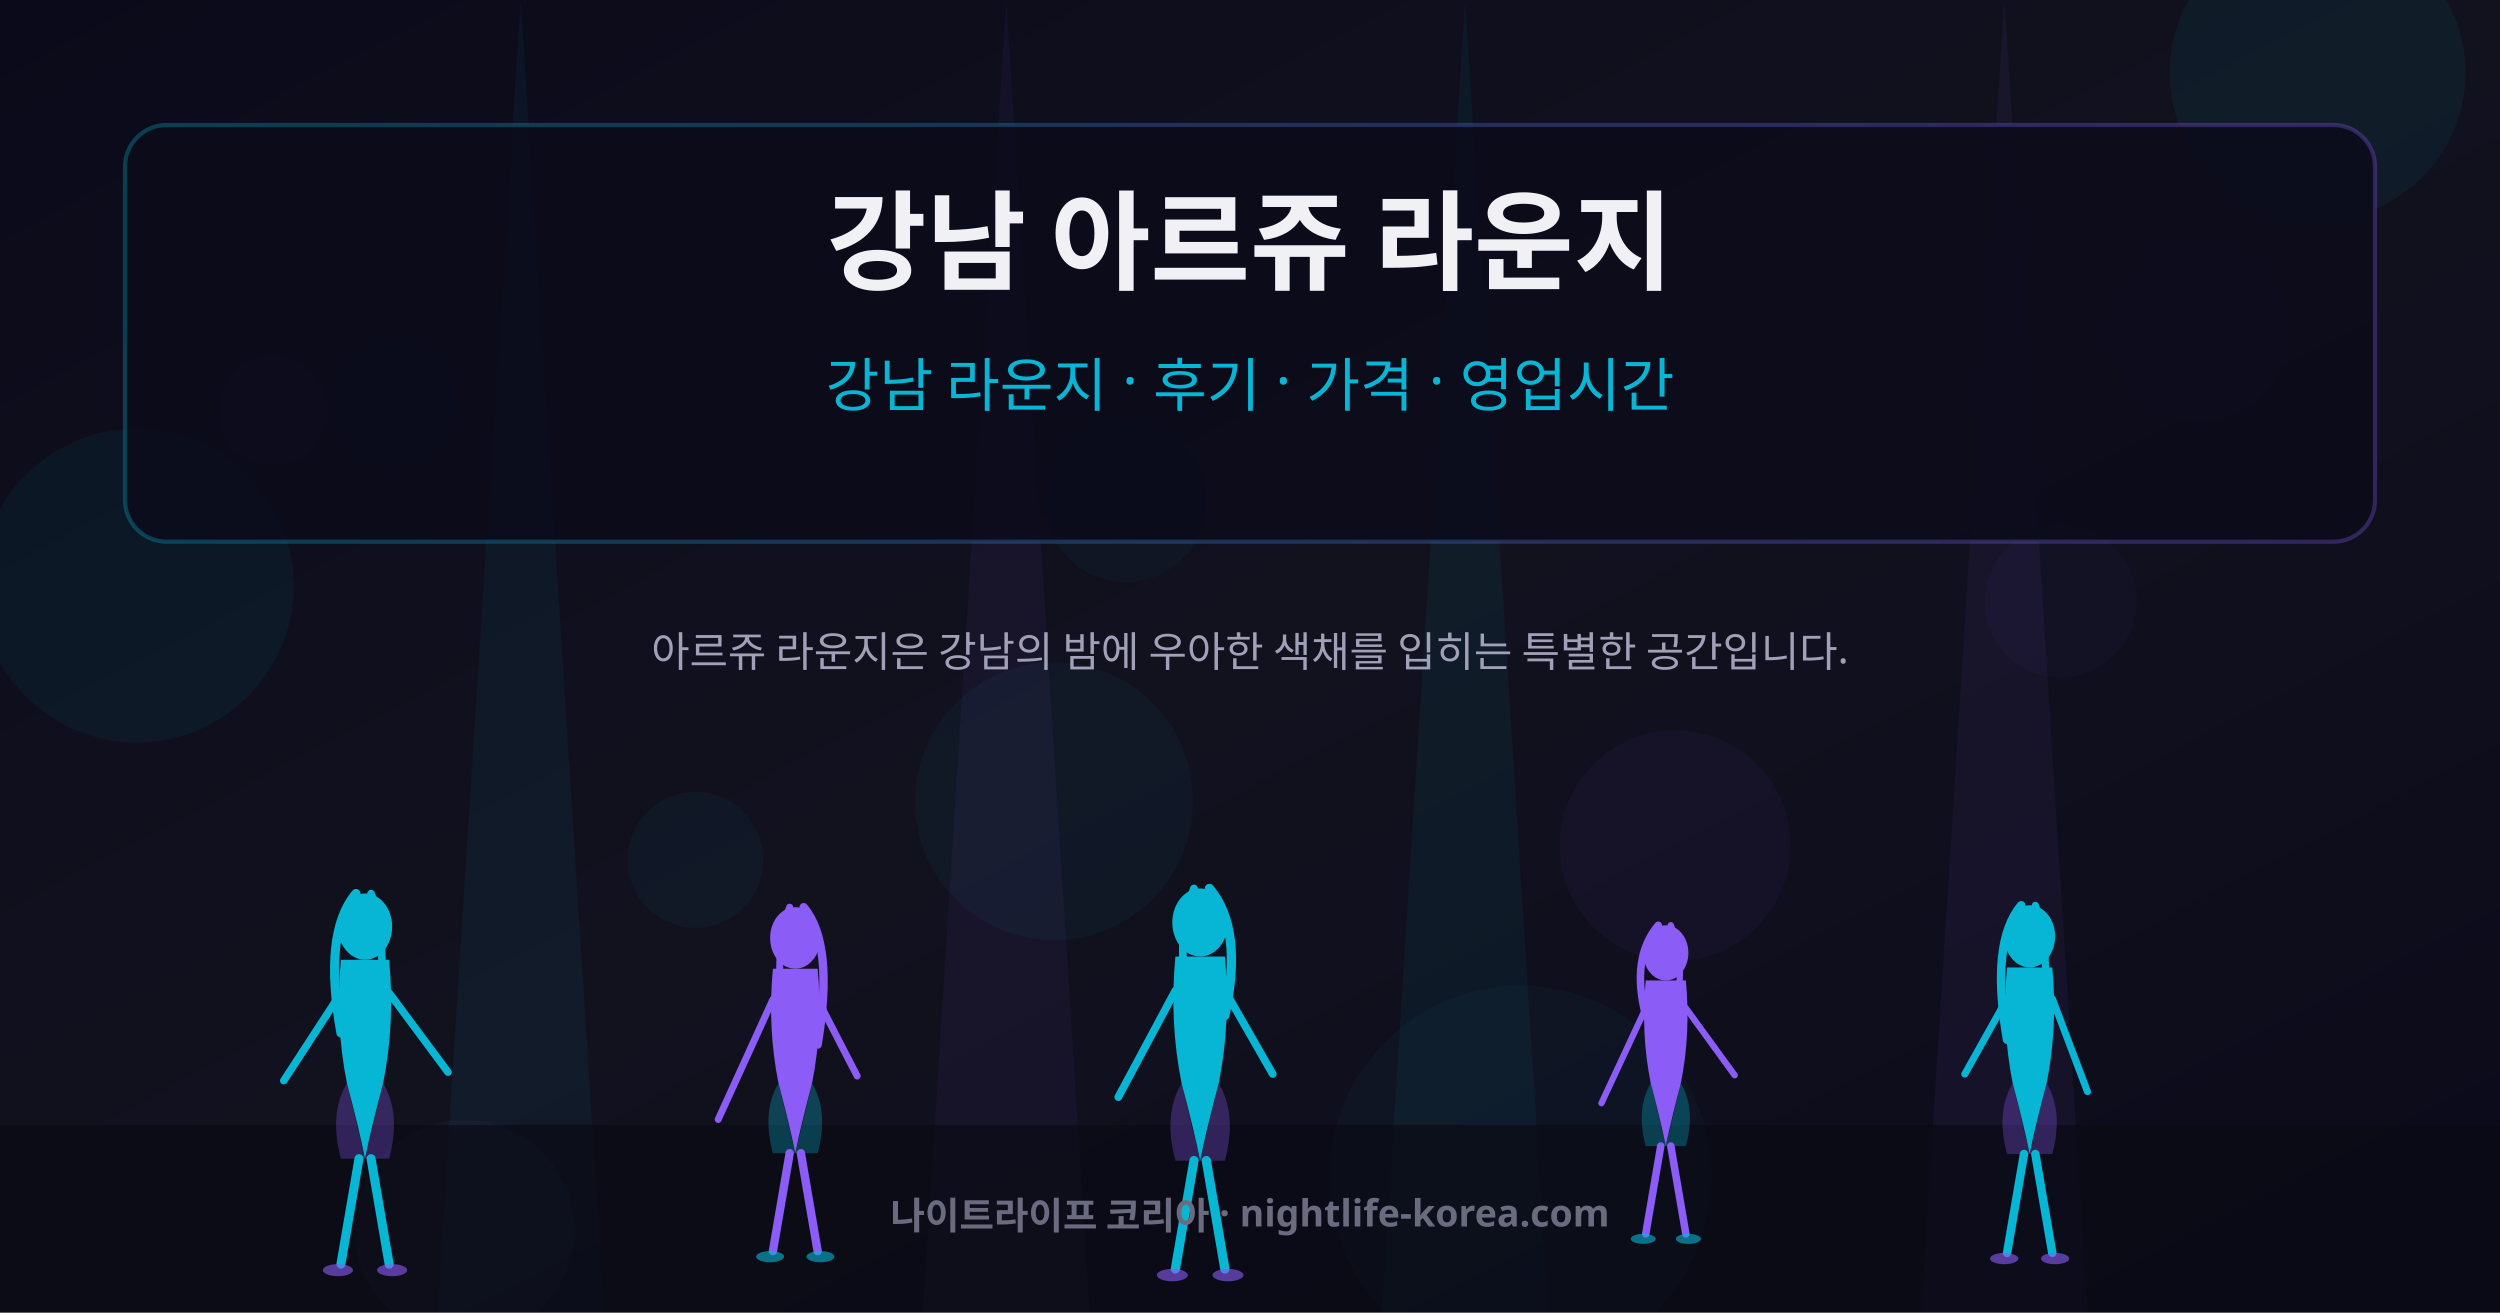
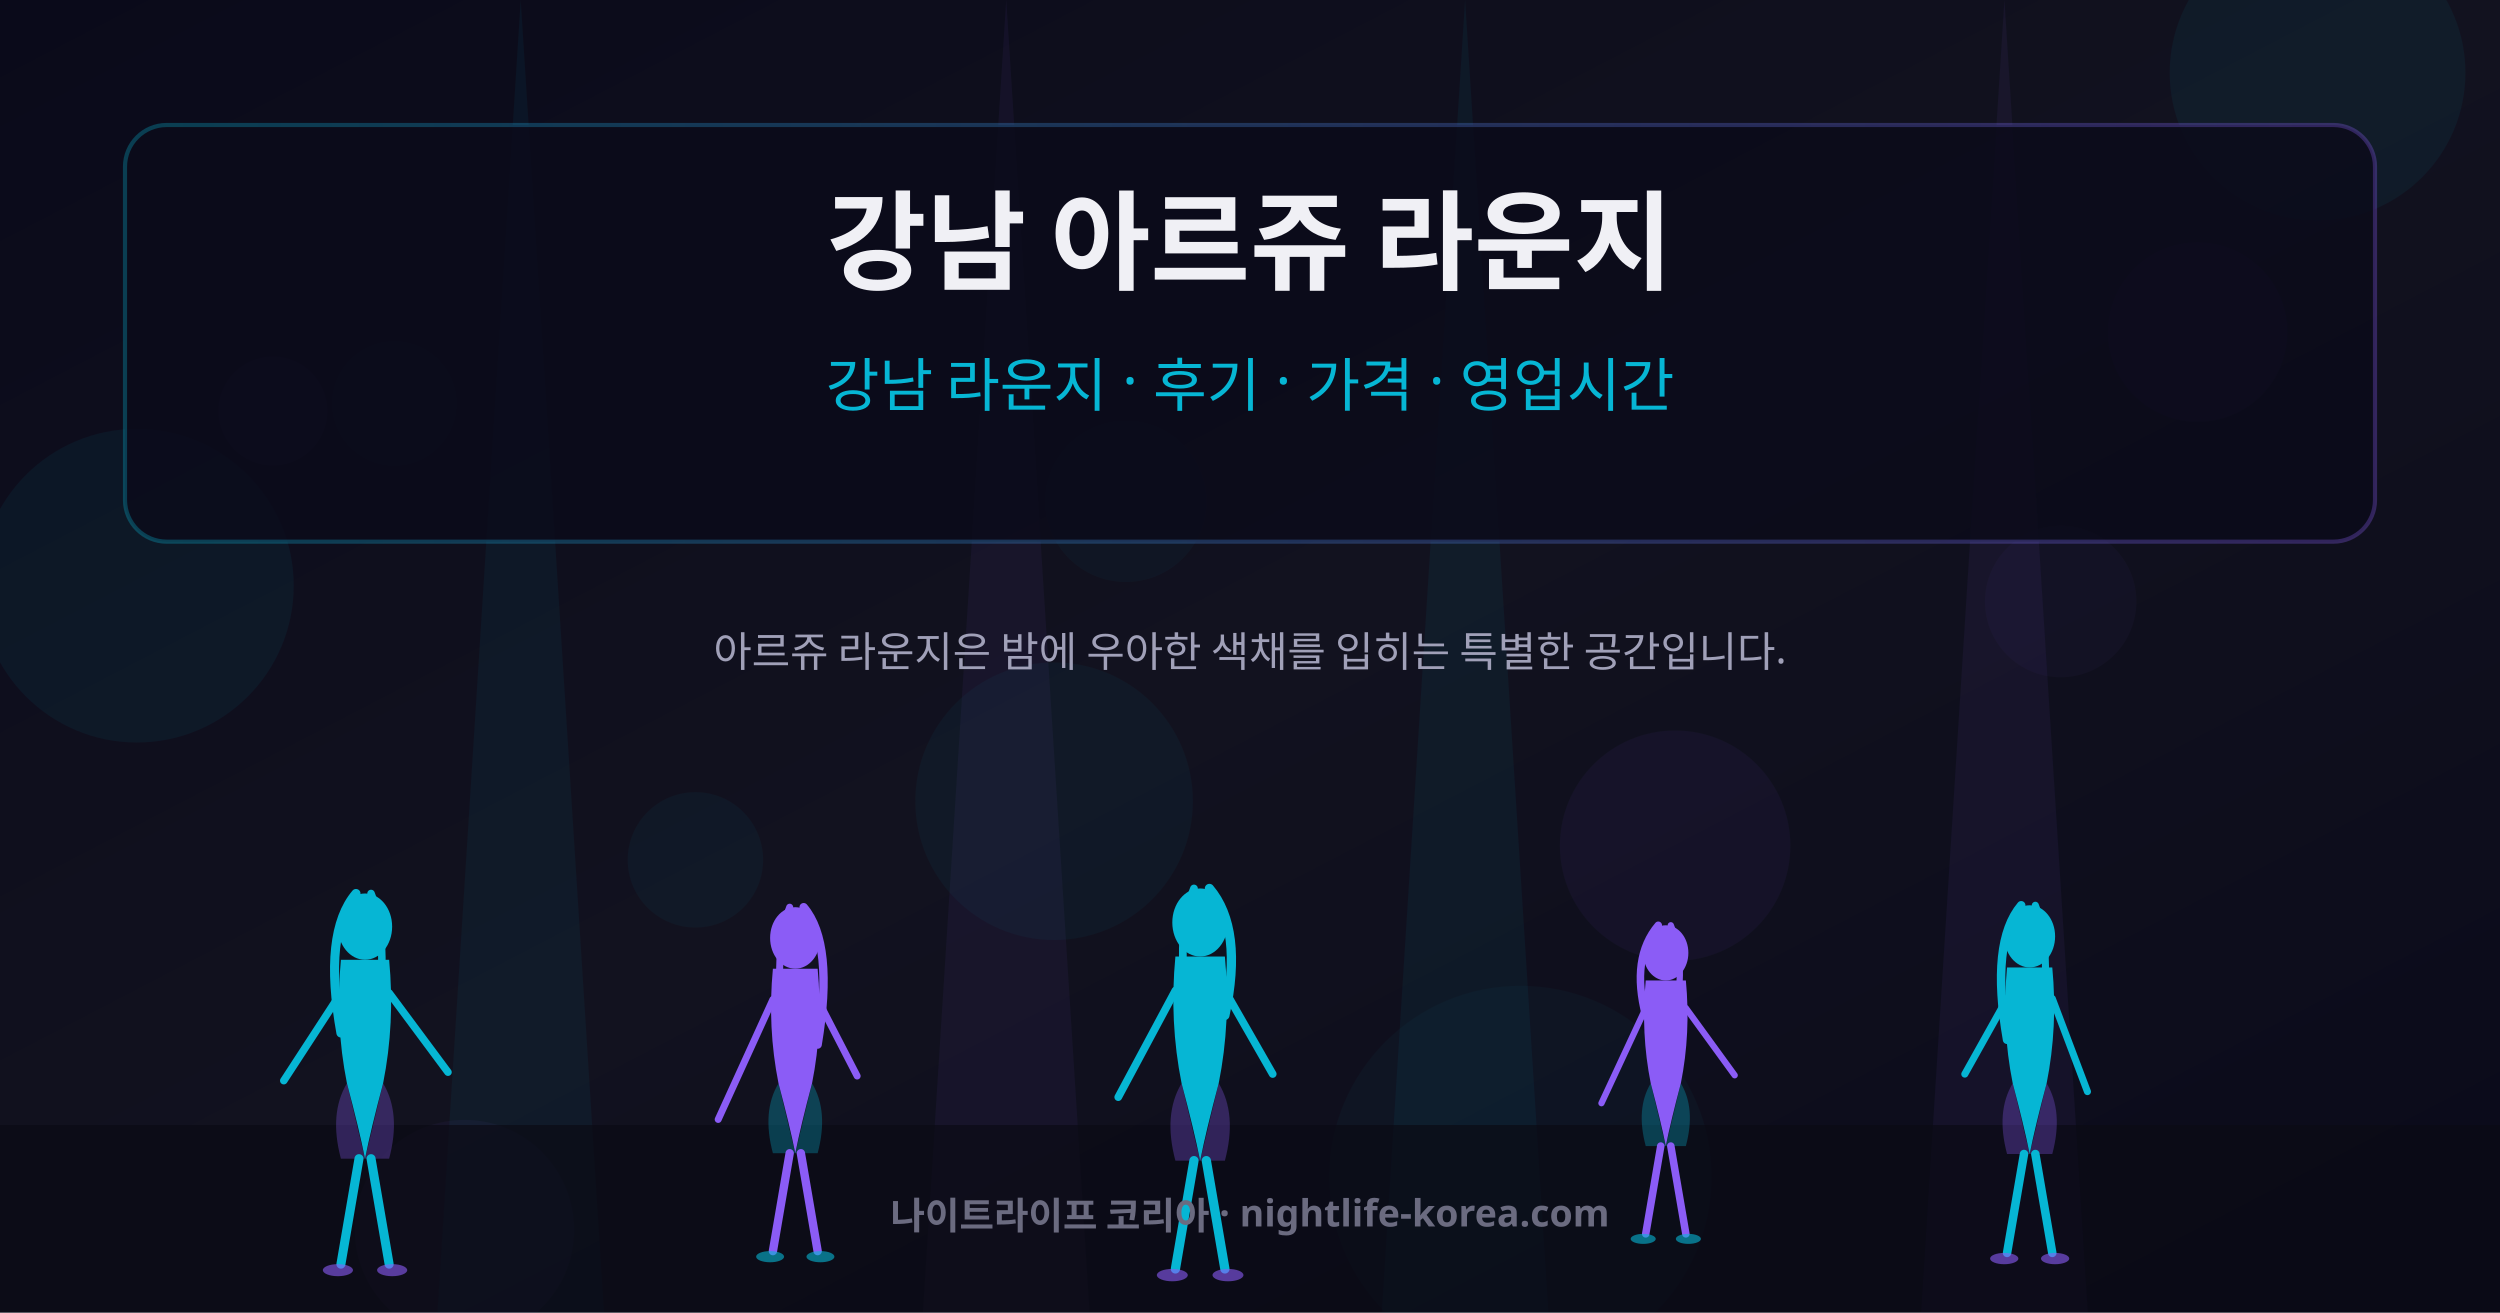
<svg xmlns="http://www.w3.org/2000/svg" viewBox="0 0 1200 630" width="1200" height="630">
  <defs>
    <linearGradient id="ogbg" x1="0%" y1="0%" x2="100%" y2="100%">
      <stop offset="0%" style="stop-color:#0a0a1a" />
      <stop offset="50%" style="stop-color:#12121f" />
      <stop offset="100%" style="stop-color:#0a0a1a" />
    </linearGradient>
    <linearGradient id="ogtxt" x1="0%" y1="0%" x2="100%" y2="0%">
      <stop offset="0%" style="stop-color:#06b6d4" />
      <stop offset="100%" style="stop-color:#8b5cf6" />
    </linearGradient>
  </defs>
  <rect width="1200" height="630" fill="url(#ogbg)" />
  <polygon points="249.939,0 209.939,630 289.939,630" fill="#06b6d4" opacity="0.057" />
  <polygon points="482.991,0 442.991,630 522.991,630" fill="#8b5cf6" opacity="0.061" />
  <polygon points="703.24,0 663.24,630 743.24,630" fill="#06b6d4" opacity="0.062" />
  <polygon points="962.127,0 922.127,630 1002.127,630" fill="#8b5cf6" opacity="0.064" />
  <circle cx="804.06" cy="405.946" r="55.333" fill="#8b5cf6" opacity="0.048" />
  <circle cx="222.96" cy="590.241" r="52.689" fill="#8b5cf6" opacity="0.045" />
  <circle cx="130.969" cy="197.252" r="26.216" fill="#8b5cf6" opacity="0.051" />
  <circle cx="1112.434" cy="34.91" r="70.975" fill="#06b6d4" opacity="0.061" />
  <circle cx="1054.84" cy="159.349" r="43.131" fill="#8b5cf6" opacity="0.072" />
  <circle cx="505.964" cy="384.578" r="66.622" fill="#06b6d4" opacity="0.044" />
  <circle cx="989.118" cy="288.739" r="36.362" fill="#8b5cf6" opacity="0.032" />
  <circle cx="65.709" cy="281.134" r="75.276" fill="#06b6d4" opacity="0.062" />
  <circle cx="189.277" cy="193.631" r="29.905" fill="#06b6d4" opacity="0.038" />
  <circle cx="540.424" cy="240.698" r="38.662" fill="#06b6d4" opacity="0.038" />
  <circle cx="729.819" cy="564.948" r="91.778" fill="#06b6d4" opacity="0.034" />
  <circle cx="333.803" cy="412.728" r="32.505" fill="#06b6d4" opacity="0.044" />
  <rect x="0" y="540" width="1200" height="90" fill="#0a0a14" opacity="0.7" />
  <g transform="translate(175.2101,520) scale(1.446442)">
    <ellipse cx="0" cy="-52" rx="9" ry="11" fill="#06b6d4" />
    <path d="M-3,-63 Q-14,-50 -8,-16.707" stroke="#06b6d4" stroke-width="3" fill="none" stroke-linecap="round" />
    <path d="M2,-63 Q8,-48 4,-19.707" stroke="#06b6d4" stroke-width="2.5" fill="none" stroke-linecap="round" />
    <path d="M-8,-41 Q-10,-20 -6,0 Q-2,15 0,25 Q2,15 6,0 Q10,-20 8,-41 Z" fill="#06b6d4" />
    <path d="M-6,0 Q-12,10 -8,25 L0,25 Z" fill="#8b5cf6" opacity="0.3" />
    <path d="M6,0 Q12,10 8,25 L0,25 Z" fill="#8b5cf6" opacity="0.3" />
    <line x1="-2" y1="25" x2="-8" y2="60" stroke="#06b6d4" stroke-width="3" stroke-linecap="round" />
    <line x1="2" y1="25" x2="8" y2="60" stroke="#06b6d4" stroke-width="3" stroke-linecap="round" />
    <ellipse cx="-9" cy="62" rx="5" ry="2" fill="#8b5cf6" opacity="0.6" />
    <ellipse cx="9" cy="62" rx="5" ry="2" fill="#8b5cf6" opacity="0.6" />
    <line x1="-8" y1="-30" x2="-26.961" y2="-0.889" stroke="#06b6d4" stroke-width="2.5" stroke-linecap="round" />
    <line x1="8" y1="-30" x2="27.529" y2="-3.705" stroke="#06b6d4" stroke-width="2.5" stroke-linecap="round" />
  </g>
  <g transform="translate(381.7309,520) scale(1.342034)">
    <ellipse cx="0" cy="-52" rx="9" ry="11" fill="#8b5cf6" />
    <path d="M3,-63 Q14,-50 8,-13.86" stroke="#8b5cf6" stroke-width="3" fill="none" stroke-linecap="round" />
    <path d="M-2,-63 Q-8,-48 -4,-16.86" stroke="#8b5cf6" stroke-width="2.5" fill="none" stroke-linecap="round" />
    <path d="M-8,-41 Q-10,-20 -6,0 Q-2,15 0,25 Q2,15 6,0 Q10,-20 8,-41 Z" fill="#8b5cf6" />
    <path d="M-6,0 Q-12,10 -8,25 L0,25 Z" fill="#06b6d4" opacity="0.3" />
    <path d="M6,0 Q12,10 8,25 L0,25 Z" fill="#06b6d4" opacity="0.3" />
    <line x1="-2" y1="25" x2="-8" y2="60" stroke="#8b5cf6" stroke-width="3" stroke-linecap="round" />
    <line x1="2" y1="25" x2="8" y2="60" stroke="#8b5cf6" stroke-width="3" stroke-linecap="round" />
    <ellipse cx="-9" cy="62" rx="5" ry="2" fill="#06b6d4" opacity="0.6" />
    <ellipse cx="9" cy="62" rx="5" ry="2" fill="#06b6d4" opacity="0.6" />
    <line x1="-8" y1="-30" x2="-27.57" y2="12.91" stroke="#8b5cf6" stroke-width="2.5" stroke-linecap="round" />
    <line x1="8" y1="-30" x2="22.129" y2="-2.62" stroke="#8b5cf6" stroke-width="2.5" stroke-linecap="round" />
  </g>
  <g transform="translate(576.0684,520) scale(1.484685)">
    <ellipse cx="0" cy="-52" rx="9" ry="11" fill="#06b6d4" />
    <path d="M3,-63 Q14,-50 8,-21.978" stroke="#06b6d4" stroke-width="3" fill="none" stroke-linecap="round" />
    <path d="M-2,-63 Q-8,-48 -4,-24.978" stroke="#06b6d4" stroke-width="2.5" fill="none" stroke-linecap="round" />
    <path d="M-8,-41 Q-10,-20 -6,0 Q-2,15 0,25 Q2,15 6,0 Q10,-20 8,-41 Z" fill="#06b6d4" />
    <path d="M-6,0 Q-12,10 -8,25 L0,25 Z" fill="#8b5cf6" opacity="0.3" />
    <path d="M6,0 Q12,10 8,25 L0,25 Z" fill="#8b5cf6" opacity="0.3" />
    <line x1="-2" y1="25" x2="-8" y2="60" stroke="#06b6d4" stroke-width="3" stroke-linecap="round" />
    <line x1="2" y1="25" x2="8" y2="60" stroke="#06b6d4" stroke-width="3" stroke-linecap="round" />
    <ellipse cx="-9" cy="62" rx="5" ry="2" fill="#8b5cf6" opacity="0.6" />
    <ellipse cx="9" cy="62" rx="5" ry="2" fill="#8b5cf6" opacity="0.6" />
    <line x1="-8" y1="-30" x2="-26.474" y2="4.46" stroke="#06b6d4" stroke-width="2.5" stroke-linecap="round" />
    <line x1="8" y1="-30" x2="23.454" y2="-3.02" stroke="#06b6d4" stroke-width="2.5" stroke-linecap="round" />
  </g>
  <g transform="translate(799.5804,520) scale(1.204237)">
    <ellipse cx="0" cy="-52" rx="9" ry="11" fill="#8b5cf6" />
    <path d="M-3,-63 Q-14,-50 -8,-26.935" stroke="#8b5cf6" stroke-width="3" fill="none" stroke-linecap="round" />
    <path d="M2,-63 Q8,-48 4,-29.935" stroke="#8b5cf6" stroke-width="2.5" fill="none" stroke-linecap="round" />
    <path d="M-8,-41 Q-10,-20 -6,0 Q-2,15 0,25 Q2,15 6,0 Q10,-20 8,-41 Z" fill="#8b5cf6" />
    <path d="M-6,0 Q-12,10 -8,25 L0,25 Z" fill="#06b6d4" opacity="0.3" />
    <path d="M6,0 Q12,10 8,25 L0,25 Z" fill="#06b6d4" opacity="0.3" />
    <line x1="-2" y1="25" x2="-8" y2="60" stroke="#8b5cf6" stroke-width="3" stroke-linecap="round" />
    <line x1="2" y1="25" x2="8" y2="60" stroke="#8b5cf6" stroke-width="3" stroke-linecap="round" />
    <ellipse cx="-9" cy="62" rx="5" ry="2" fill="#06b6d4" opacity="0.6" />
    <ellipse cx="9" cy="62" rx="5" ry="2" fill="#06b6d4" opacity="0.6" />
    <line x1="-8" y1="-30" x2="-25.645" y2="7.915" stroke="#8b5cf6" stroke-width="2.5" stroke-linecap="round" />
    <line x1="8" y1="-30" x2="27.459" y2="-3.215" stroke="#8b5cf6" stroke-width="2.5" stroke-linecap="round" />
  </g>
  <g transform="translate(974.2421,520) scale(1.356675)">
    <ellipse cx="0" cy="-52" rx="9" ry="11" fill="#06b6d4" />
    <path d="M-3,-63 Q-14,-50 -8,-15.409" stroke="#06b6d4" stroke-width="3" fill="none" stroke-linecap="round" />
    <path d="M2,-63 Q8,-48 4,-18.409" stroke="#06b6d4" stroke-width="2.5" fill="none" stroke-linecap="round" />
    <path d="M-8,-41 Q-10,-20 -6,0 Q-2,15 0,25 Q2,15 6,0 Q10,-20 8,-41 Z" fill="#06b6d4" />
    <path d="M-6,0 Q-12,10 -8,25 L0,25 Z" fill="#8b5cf6" opacity="0.3" />
    <path d="M6,0 Q12,10 8,25 L0,25 Z" fill="#8b5cf6" opacity="0.3" />
    <line x1="-2" y1="25" x2="-8" y2="60" stroke="#06b6d4" stroke-width="3" stroke-linecap="round" />
    <line x1="2" y1="25" x2="8" y2="60" stroke="#06b6d4" stroke-width="3" stroke-linecap="round" />
    <ellipse cx="-9" cy="62" rx="5" ry="2" fill="#8b5cf6" opacity="0.6" />
    <ellipse cx="9" cy="62" rx="5" ry="2" fill="#8b5cf6" opacity="0.6" />
    <line x1="-8" y1="-30" x2="-22.95" y2="-3.271" stroke="#06b6d4" stroke-width="2.5" stroke-linecap="round" />
    <line x1="8" y1="-30" x2="20.443" y2="2.923" stroke="#06b6d4" stroke-width="2.5" stroke-linecap="round" />
  </g>
  <rect x="60" y="60" width="1080" height="200" rx="20" fill="#0a0a1a" opacity="0.85" />
  <rect x="60" y="60" width="1080" height="200" rx="20" fill="none" stroke="url(#ogtxt)" stroke-width="2" opacity="0.3" />
  <text x="600" y="135" text-anchor="middle" font-family="'Noto Sans KR',sans-serif" font-size="52" font-weight="800" fill="#f0f0f5">강남 아르쥬 라운지</text>
  <text x="600" y="195" text-anchor="middle" font-family="'Noto Sans KR',sans-serif" font-size="28" font-weight="500" fill="#06b6d4">강남 라운지 · 후기 · 가격 · 영업시간</text>
  <rect x="60" y="290" width="auto" height="40" rx="20" fill="#06b6d4" opacity="0.15" />
-   <text x="600" y="320" text-anchor="middle" font-family="'Noto Sans KR',sans-serif" font-size="20" fill="#a0a0b8">아르쥬 라운지은 강남의 밤에 우아한 색채를 입히는 특별한 공간입니다.</text>
+   <text x="600" y="320" text-anchor="middle" font-family="'Noto Sans KR',sans-serif" font-size="20" fill="#a0a0b8">아르쥬 라운지은 밤에 우아한 색채를 입히는 특별한 공간입니다.</text>
  <text x="600" y="590" text-anchor="middle" font-family="'Noto Sans KR',sans-serif" font-size="18" font-weight="600" fill="#6b6b80">나이트라이프 코리아 · nightlife-korea.com</text>
</svg>
